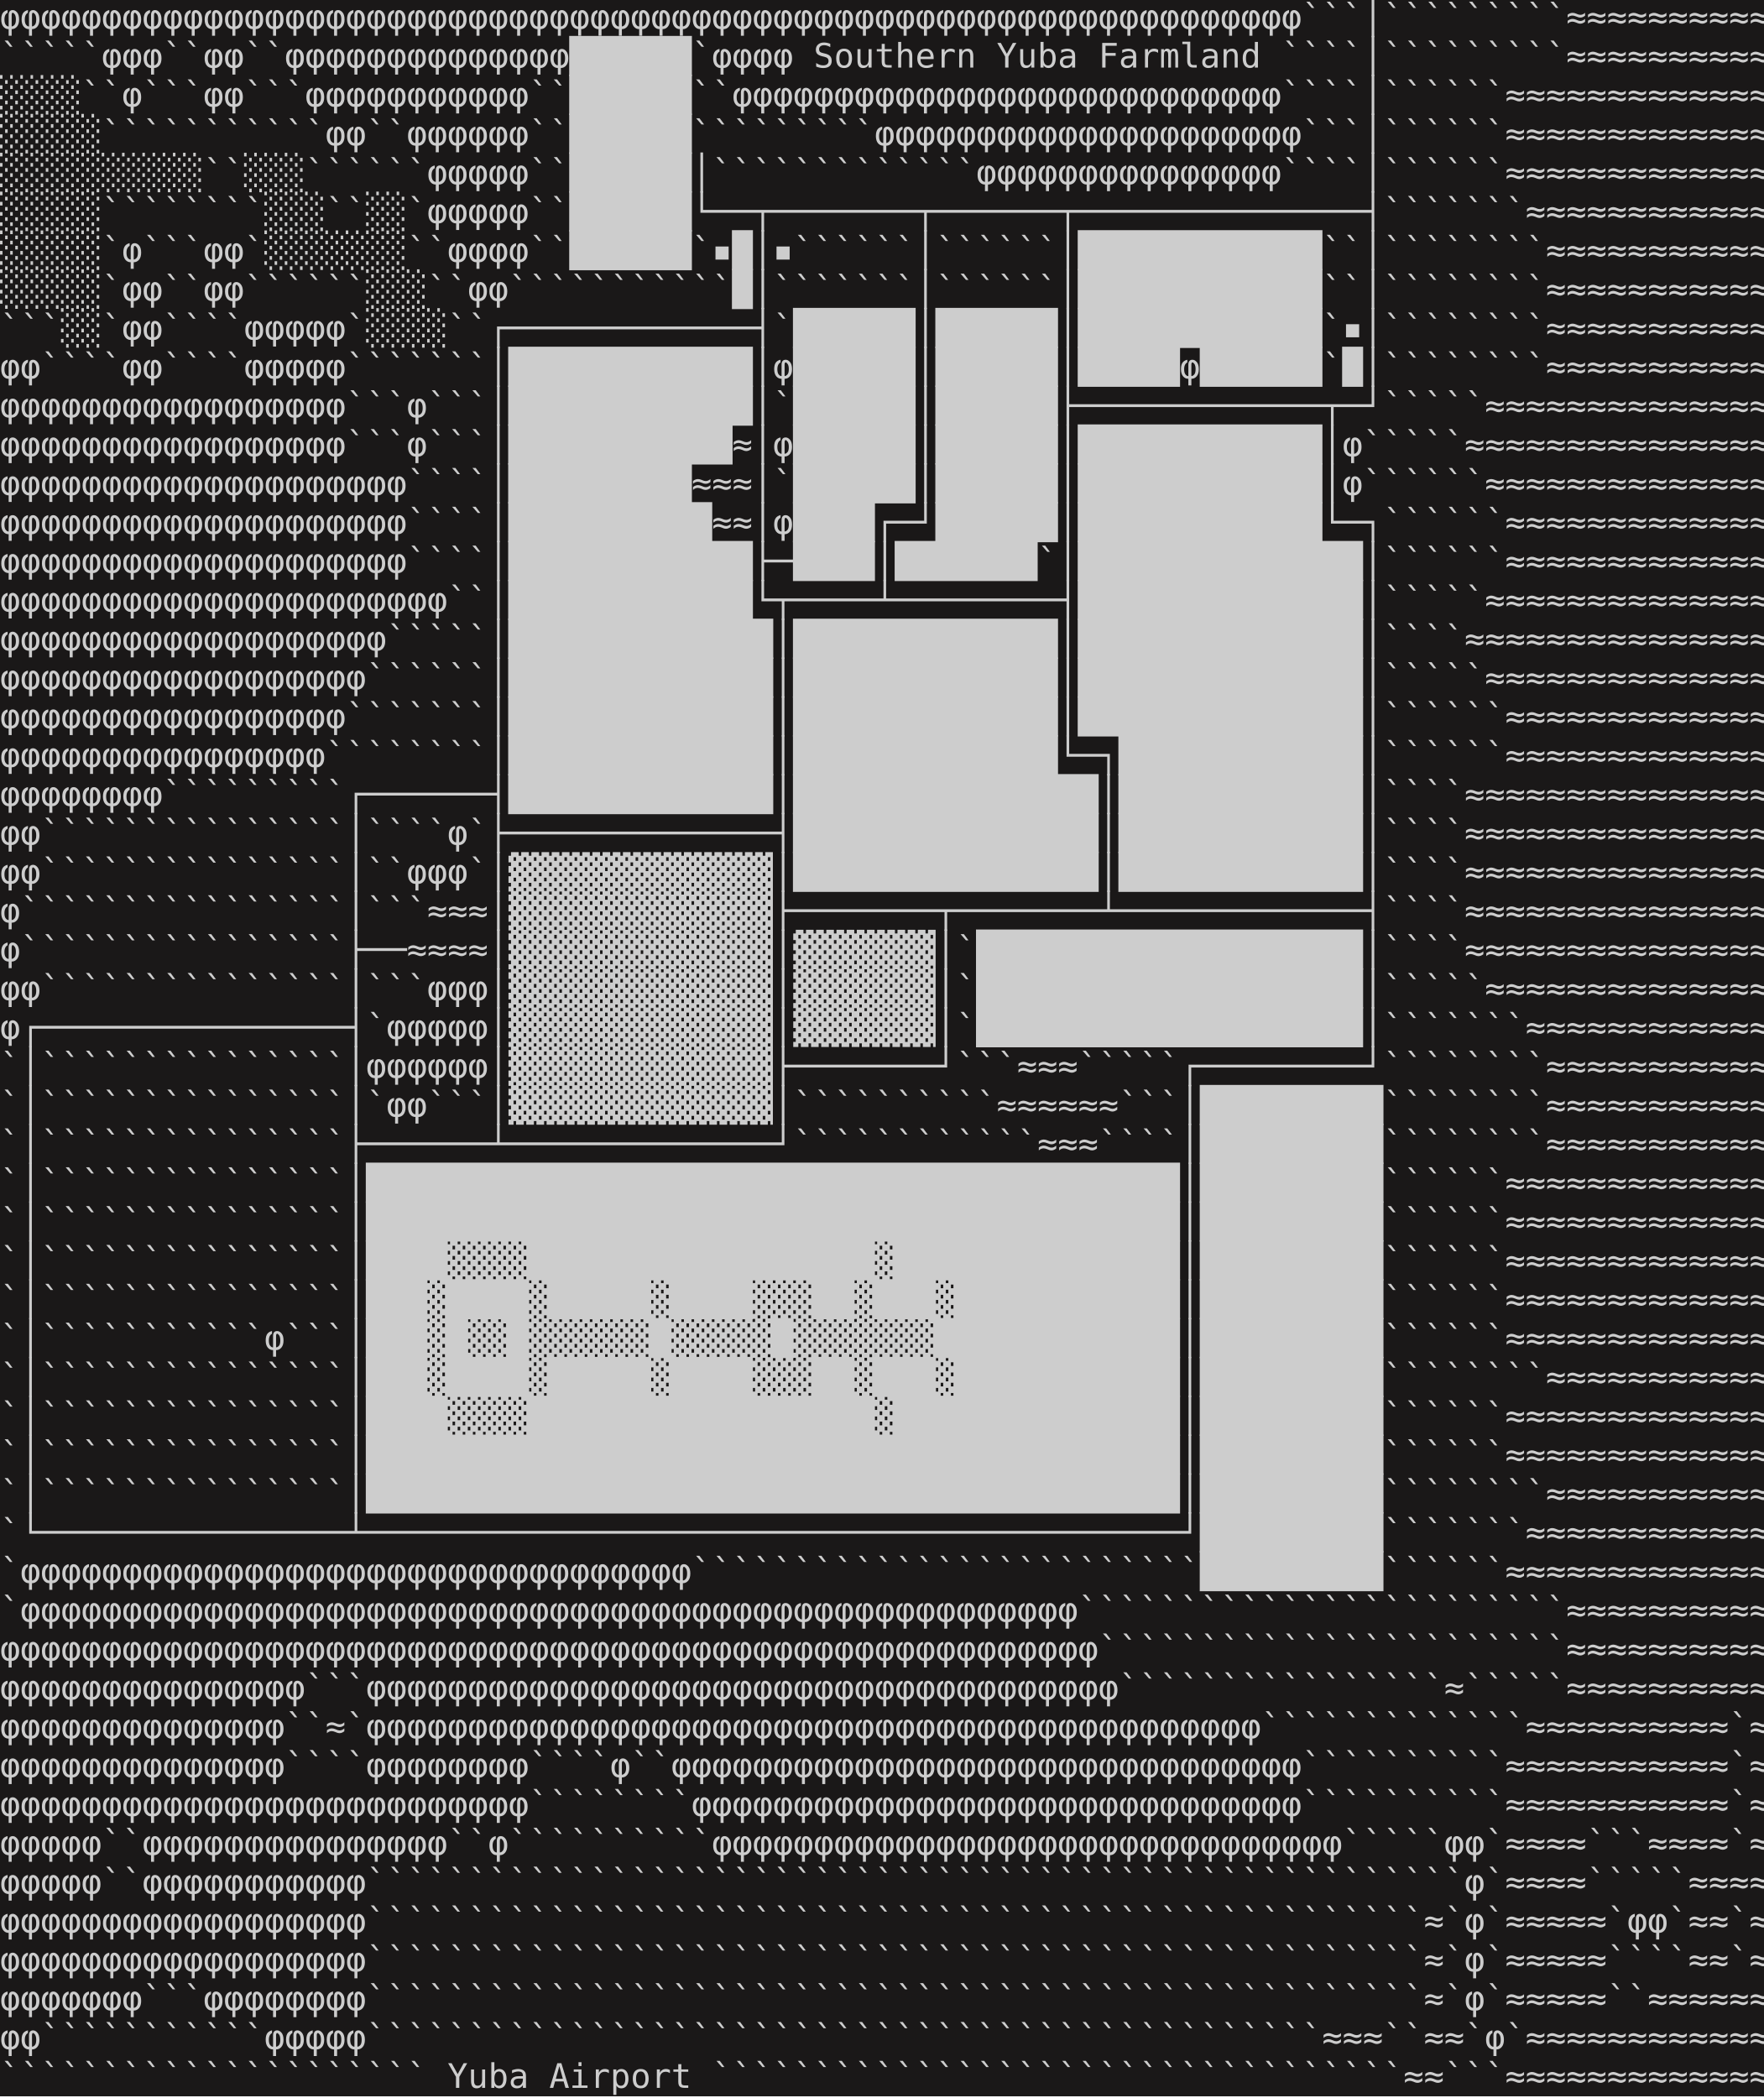
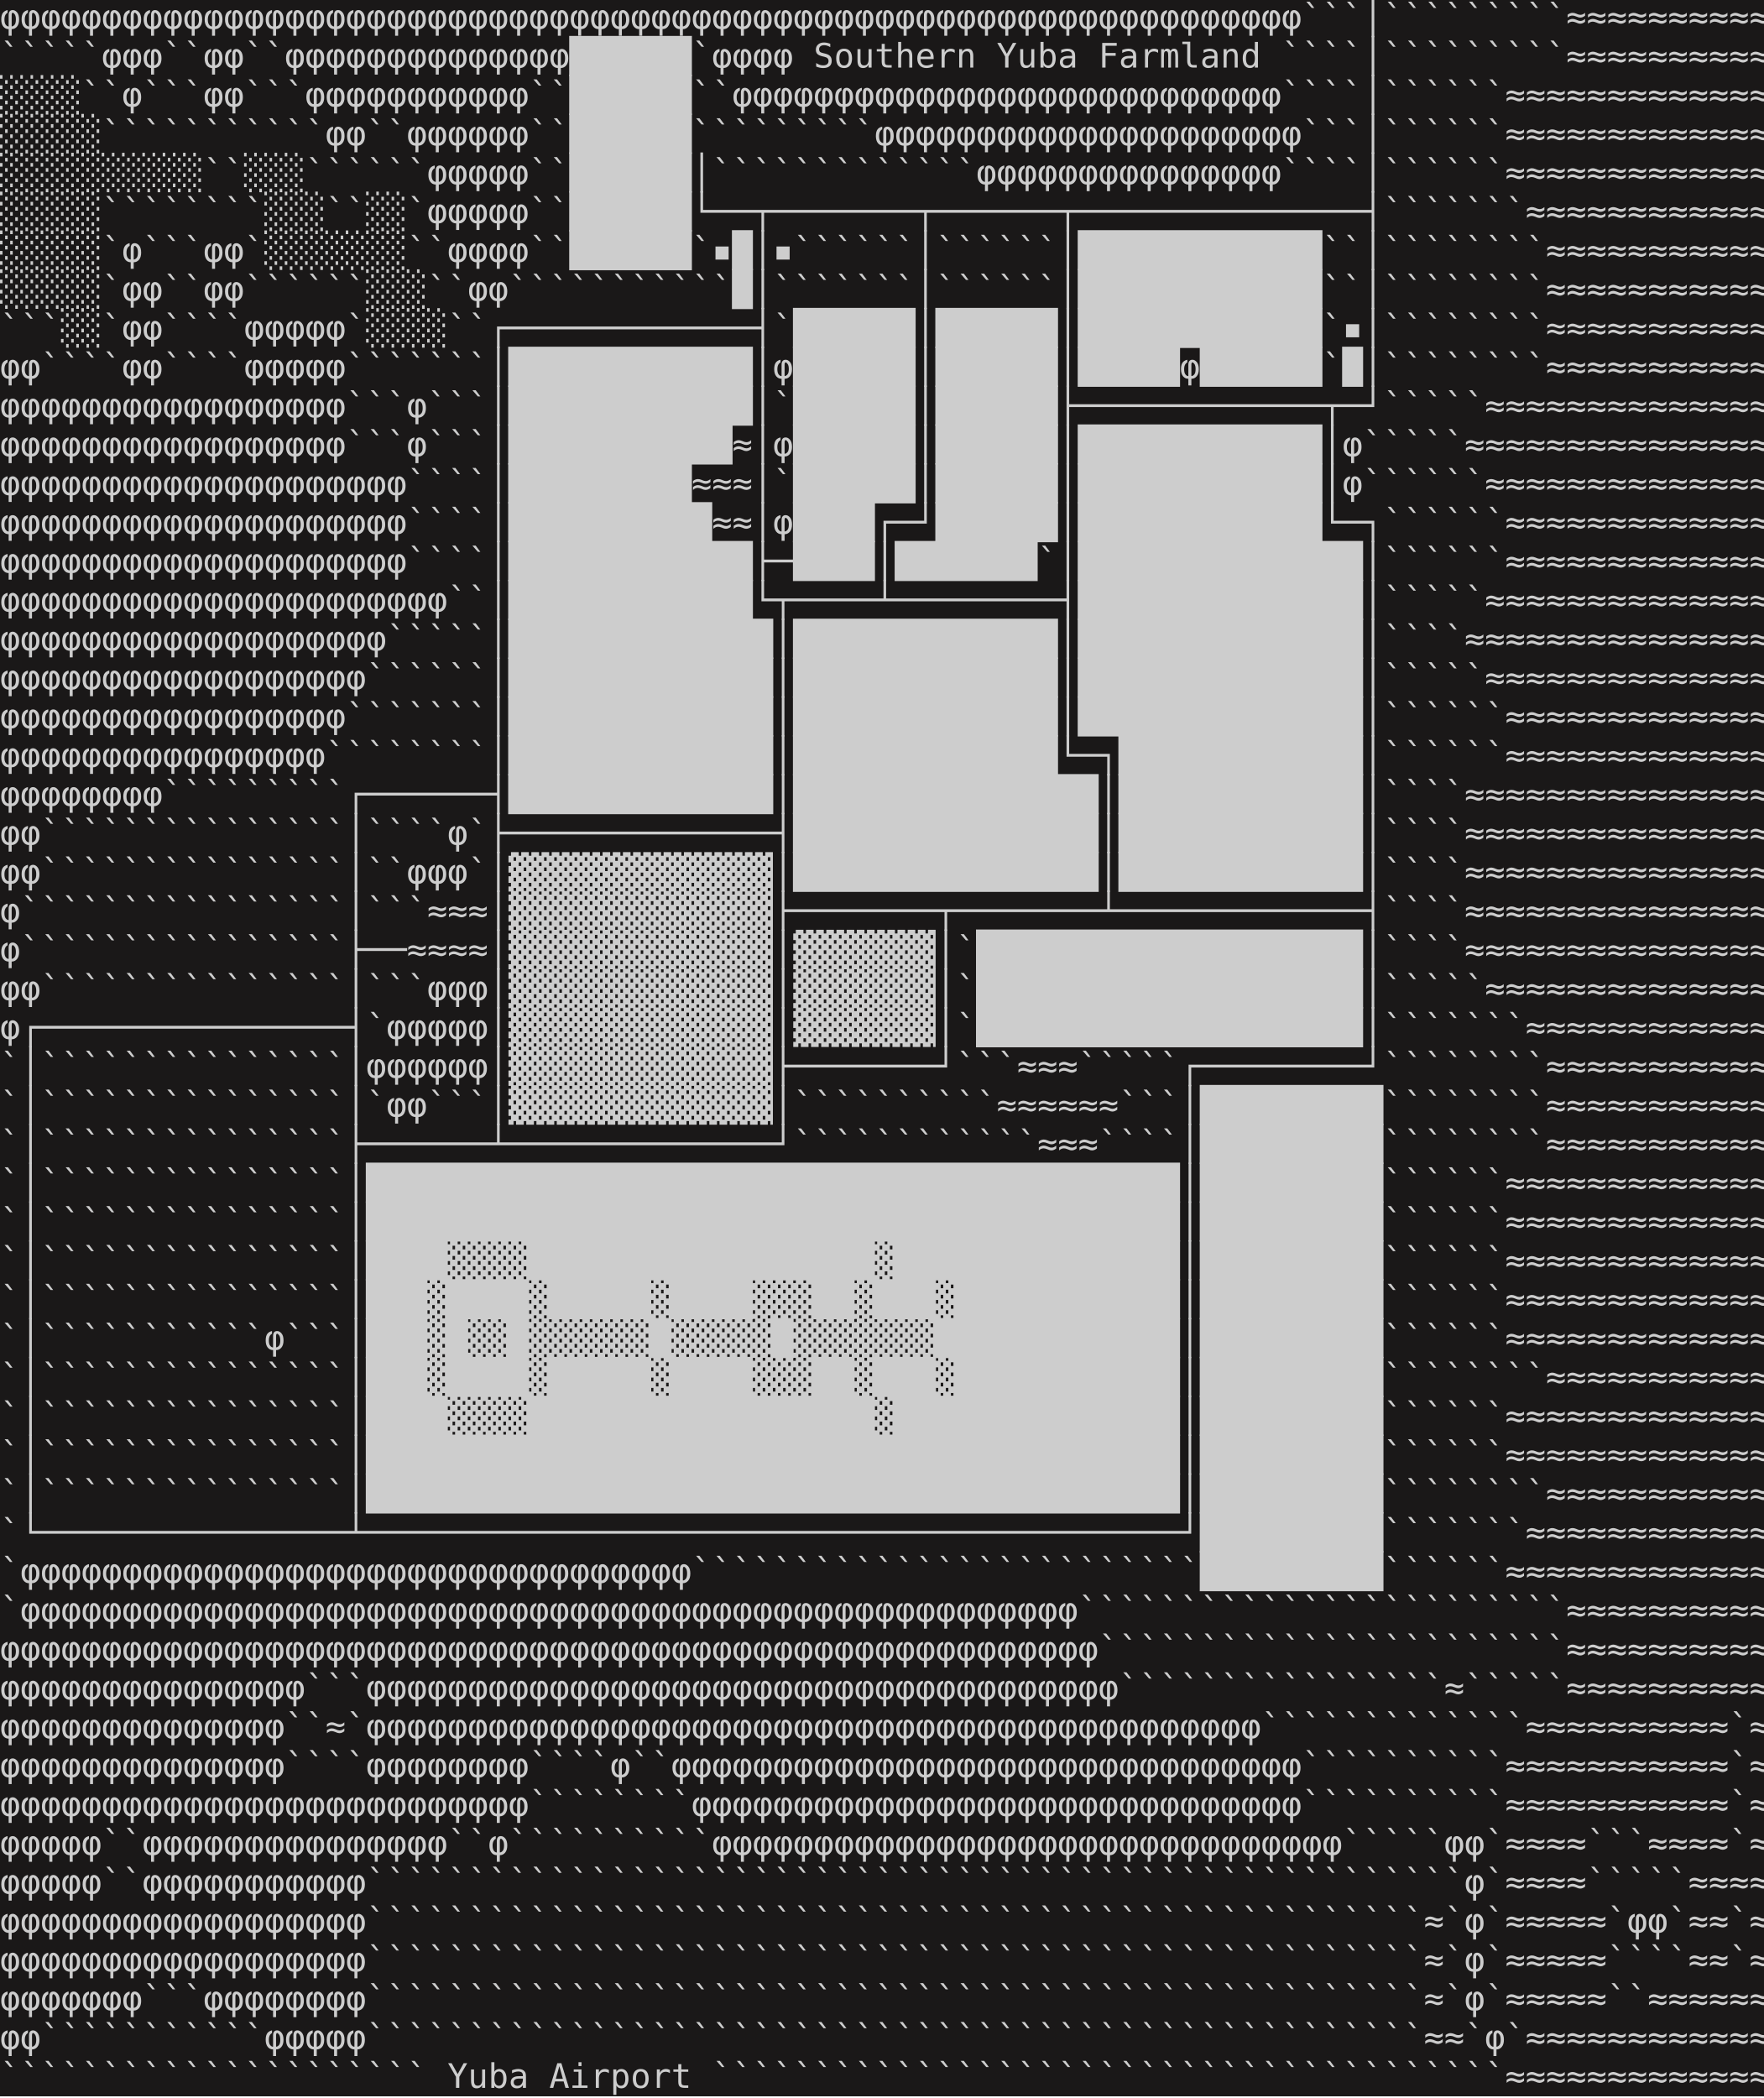
<svg xmlns="http://www.w3.org/2000/svg" version="1.1" width="522.0px" height="621.0px" viewBox="0 0 522.0 621.0" style="letter-spacing:0em;font-size:10px;font-family:'DejaVu Sans Mono';stroke:none">
  <text y="8.5" x="0.0" style="fill:#1a1818">███████████████████████████████████████████████████████████████████████████████████████</text>
  <text y="20.0" x="0.0" style="fill:#1a1818">███████████████████████████████████████████████████████████████████████████████████████</text>
  <text y="31.5" x="0.0" style="fill:#1a1818">███████████████████████████████████████████████████████████████████████████████████████</text>
  <text y="43.0" x="0.0" style="fill:#1a1818">███████████████████████████████████████████████████████████████████████████████████████</text>
  <text y="54.5" x="0.0" style="fill:#1a1818">███████████████████████████████████████████████████████████████████████████████████████</text>
  <text y="66.0" x="0.0" style="fill:#1a1818">███████████████████████████████████████████████████████████████████████████████████████</text>
  <text y="77.5" x="0.0" style="fill:#1a1818">███████████████████████████████████████████████████████████████████████████████████████</text>
  <text y="89.0" x="0.0" style="fill:#1a1818">███████████████████████████████████████████████████████████████████████████████████████</text>
  <text y="100.5" x="0.0" style="fill:#1a1818">███████████████████████████████████████████████████████████████████████████████████████</text>
  <text y="112.0" x="0.0" style="fill:#1a1818">███████████████████████████████████████████████████████████████████████████████████████</text>
  <text y="123.5" x="0.0" style="fill:#1a1818">███████████████████████████████████████████████████████████████████████████████████████</text>
  <text y="135.0" x="0.0" style="fill:#1a1818">███████████████████████████████████████████████████████████████████████████████████████</text>
  <text y="146.5" x="0.0" style="fill:#1a1818">███████████████████████████████████████████████████████████████████████████████████████</text>
  <text y="158.0" x="0.0" style="fill:#1a1818">███████████████████████████████████████████████████████████████████████████████████████</text>
  <text y="169.5" x="0.0" style="fill:#1a1818">███████████████████████████████████████████████████████████████████████████████████████</text>
  <text y="181.0" x="0.0" style="fill:#1a1818">███████████████████████████████████████████████████████████████████████████████████████</text>
  <text y="192.5" x="0.0" style="fill:#1a1818">███████████████████████████████████████████████████████████████████████████████████████</text>
  <text y="204.0" x="0.0" style="fill:#1a1818">███████████████████████████████████████████████████████████████████████████████████████</text>
  <text y="215.5" x="0.0" style="fill:#1a1818">███████████████████████████████████████████████████████████████████████████████████████</text>
  <text y="227.0" x="0.0" style="fill:#1a1818">███████████████████████████████████████████████████████████████████████████████████████</text>
  <text y="238.5" x="0.0" style="fill:#1a1818">███████████████████████████████████████████████████████████████████████████████████████</text>
  <text y="250.0" x="0.0" style="fill:#1a1818">███████████████████████████████████████████████████████████████████████████████████████</text>
  <text y="261.5" x="0.0" style="fill:#1a1818">███████████████████████████████████████████████████████████████████████████████████████</text>
  <text y="273.0" x="0.0" style="fill:#1a1818">███████████████████████████████████████████████████████████████████████████████████████</text>
  <text y="284.5" x="0.0" style="fill:#1a1818">███████████████████████████████████████████████████████████████████████████████████████</text>
  <text y="296.0" x="0.0" style="fill:#1a1818">███████████████████████████████████████████████████████████████████████████████████████</text>
  <text y="307.5" x="0.0" style="fill:#1a1818">███████████████████████████████████████████████████████████████████████████████████████</text>
  <text y="319.0" x="0.0" style="fill:#1a1818">███████████████████████████████████████████████████████████████████████████████████████</text>
  <text y="330.5" x="0.0" style="fill:#1a1818">███████████████████████████████████████████████████████████████████████████████████████</text>
  <text y="342.0" x="0.0" style="fill:#1a1818">███████████████████████████████████████████████████████████████████████████████████████</text>
  <text y="353.5" x="0.0" style="fill:#1a1818">███████████████████████████████████████████████████████████████████████████████████████</text>
  <text y="365.0" x="0.0" style="fill:#1a1818">███████████████████████████████████████████████████████████████████████████████████████</text>
  <text y="376.5" x="0.0" style="fill:#1a1818">███████████████████████████████████████████████████████████████████████████████████████</text>
  <text y="388.0" x="0.0" style="fill:#1a1818">███████████████████████████████████████████████████████████████████████████████████████</text>
  <text y="399.5" x="0.0" style="fill:#1a1818">███████████████████████████████████████████████████████████████████████████████████████</text>
  <text y="411.0" x="0.0" style="fill:#1a1818">███████████████████████████████████████████████████████████████████████████████████████</text>
  <text y="422.5" x="0.0" style="fill:#1a1818">███████████████████████████████████████████████████████████████████████████████████████</text>
  <text y="434.0" x="0.0" style="fill:#1a1818">███████████████████████████████████████████████████████████████████████████████████████</text>
  <text y="445.5" x="0.0" style="fill:#1a1818">███████████████████████████████████████████████████████████████████████████████████████</text>
  <text y="457.0" x="0.0" style="fill:#1a1818">███████████████████████████████████████████████████████████████████████████████████████</text>
  <text y="468.5" x="0.0" style="fill:#1a1818">███████████████████████████████████████████████████████████████████████████████████████</text>
  <text y="480.0" x="0.0" style="fill:#1a1818">███████████████████████████████████████████████████████████████████████████████████████</text>
  <text y="491.5" x="0.0" style="fill:#1a1818">███████████████████████████████████████████████████████████████████████████████████████</text>
  <text y="503.0" x="0.0" style="fill:#1a1818">███████████████████████████████████████████████████████████████████████████████████████</text>
  <text y="514.5" x="0.0" style="fill:#1a1818">███████████████████████████████████████████████████████████████████████████████████████</text>
  <text y="526.0" x="0.0" style="fill:#1a1818">███████████████████████████████████████████████████████████████████████████████████████</text>
  <text y="537.5" x="0.0" style="fill:#1a1818">███████████████████████████████████████████████████████████████████████████████████████</text>
  <text y="549.0" x="0.0" style="fill:#1a1818">███████████████████████████████████████████████████████████████████████████████████████</text>
  <text y="560.5" x="0.0" style="fill:#1a1818">███████████████████████████████████████████████████████████████████████████████████████</text>
  <text y="572.0" x="0.0" style="fill:#1a1818">███████████████████████████████████████████████████████████████████████████████████████</text>
  <text y="583.5" x="0.0" style="fill:#1a1818">███████████████████████████████████████████████████████████████████████████████████████</text>
  <text y="595.0" x="0.0" style="fill:#1a1818">███████████████████████████████████████████████████████████████████████████████████████</text>
  <text y="606.5" x="0.0" style="fill:#1a1818">███████████████████████████████████████████████████████████████████████████████████████</text>
  <text y="618.0" x="0.0" style="fill:#1a1818">███████████████████████████████████████████████████████████████████████████████████████</text>
  <text y="8.5" x="0.0" style="fill:#cdcdcd">φφφφφφφφφφφφφφφφφφφφφφφφφφφφφφφφφφφφφφφφφφφφφφφφφφφφφφφφφφφφφφφφ```│`````````≈≈≈≈≈≈≈≈≈≈</text>
  <text y="20.0" x="0.0" style="fill:#cdcdcd">`````φφφ``φφ``φφφφφφφφφφφφφφ██████`φφφφ Southern Yuba Farmland ````│`````````≈≈≈≈≈≈≈≈≈≈</text>
  <text y="31.5" x="0.0" style="fill:#cdcdcd">░░░░``φ```φφ```φφφφφφφφφφφ``██████``φφφφφφφφφφφφφφφφφφφφφφφφφφφ````│``````≈≈≈≈≈≈≈≈≈≈≈≈≈</text>
  <text y="43.0" x="0.0" style="fill:#cdcdcd">░░░░░```````````φφ``φφφφφφ``██████`````````φφφφφφφφφφφφφφφφφφφφφ```│``````≈≈≈≈≈≈≈≈≈≈≈≈≈</text>
  <text y="54.5" x="0.0" style="fill:#cdcdcd">░░░░░░░░░░``░░░``````φφφφφ``██████│`````````````φφφφφφφφφφφφφφφ````│``````≈≈≈≈≈≈≈≈≈≈≈≈≈</text>
  <text y="66.0" x="0.0" style="fill:#cdcdcd">░░░░░````````░░░``░░`φφφφφ``██████└──┬───────┬──────┬──────────────┤```````≈≈≈≈≈≈≈≈≈≈≈≈</text>
  <text y="77.5" x="0.0" style="fill:#cdcdcd">░░░░░`φ```φφ`░░░░░░░``φφφφ``██████`▪█│▪``````│``````│████████████``│````````≈≈≈≈≈≈≈≈≈≈≈</text>
  <text y="89.0" x="0.0" style="fill:#cdcdcd">░░░░░`φφ``φφ``````░░░``φφ```````````█│```````│``````│████████████``│````````≈≈≈≈≈≈≈≈≈≈≈</text>
  <text y="100.5" x="0.0" style="fill:#cdcdcd">```░░`φφ````φφφφφ`░░░░``┌────────────┤`██████│██████│████████████`▪│````````≈≈≈≈≈≈≈≈≈≈≈</text>
  <text y="112.0" x="0.0" style="fill:#cdcdcd">φφ````φφ````φφφφφ```````│████████████│φ██████│██████│█████φ██████`█│````````≈≈≈≈≈≈≈≈≈≈≈</text>
  <text y="123.5" x="0.0" style="fill:#cdcdcd">φφφφφφφφφφφφφφφφφ```φ```│████████████│`██████│██████├────────────┬─┘`````≈≈≈≈≈≈≈≈≈≈≈≈≈≈</text>
  <text y="135.0" x="0.0" style="fill:#cdcdcd">φφφφφφφφφφφφφφφφφ```φ```│███████████≈│φ██████│██████│████████████│φ`````≈≈≈≈≈≈≈≈≈≈≈≈≈≈≈</text>
  <text y="146.5" x="0.0" style="fill:#cdcdcd">φφφφφφφφφφφφφφφφφφφφ````│█████████≈≈≈│`██████│██████│████████████│φ``````≈≈≈≈≈≈≈≈≈≈≈≈≈≈</text>
  <text y="158.0" x="0.0" style="fill:#cdcdcd">φφφφφφφφφφφφφφφφφφφφ````│██████████≈≈│φ████┌─┘██████│████████████└─┐``````≈≈≈≈≈≈≈≈≈≈≈≈≈</text>
  <text y="169.5" x="0.0" style="fill:#cdcdcd">φφφφφφφφφφφφφφφφφφφφ````│████████████├─████│███████`│██████████████│``````≈≈≈≈≈≈≈≈≈≈≈≈≈</text>
  <text y="181.0" x="0.0" style="fill:#cdcdcd">φφφφφφφφφφφφφφφφφφφφφφ``│████████████└┬────┴────────┤██████████████│`````≈≈≈≈≈≈≈≈≈≈≈≈≈≈</text>
  <text y="192.5" x="0.0" style="fill:#cdcdcd">φφφφφφφφφφφφφφφφφφφ`````│█████████████│█████████████│██████████████│````≈≈≈≈≈≈≈≈≈≈≈≈≈≈≈</text>
  <text y="204.0" x="0.0" style="fill:#cdcdcd">φφφφφφφφφφφφφφφφφφ``````│█████████████│█████████████│██████████████│`````≈≈≈≈≈≈≈≈≈≈≈≈≈≈</text>
  <text y="215.5" x="0.0" style="fill:#cdcdcd">φφφφφφφφφφφφφφφφφ```````│█████████████│█████████████│██████████████│``````≈≈≈≈≈≈≈≈≈≈≈≈≈</text>
  <text y="227.0" x="0.0" style="fill:#cdcdcd">φφφφφφφφφφφφφφφφ````````│█████████████│█████████████└─┐████████████│``````≈≈≈≈≈≈≈≈≈≈≈≈≈</text>
  <text y="238.5" x="0.0" style="fill:#cdcdcd">φφφφφφφφ`````````┌──────┤█████████████│███████████████│████████████│````≈≈≈≈≈≈≈≈≈≈≈≈≈≈≈</text>
  <text y="250.0" x="0.0" style="fill:#cdcdcd">φφ```````````````│````φ`├─────────────┤███████████████│████████████│````≈≈≈≈≈≈≈≈≈≈≈≈≈≈≈</text>
  <text y="261.5" x="0.0" style="fill:#cdcdcd">φφ```````````````│``φφφ`│▓▓▓▓▓▓▓▓▓▓▓▓▓│███████████████│████████████│````≈≈≈≈≈≈≈≈≈≈≈≈≈≈≈</text>
  <text y="273.0" x="0.0" style="fill:#cdcdcd">φ````````````````│```≈≈≈│▓▓▓▓▓▓▓▓▓▓▓▓▓├───────┬───────┴────────────┤````≈≈≈≈≈≈≈≈≈≈≈≈≈≈≈</text>
  <text y="284.5" x="0.0" style="fill:#cdcdcd">φ````````````````├──≈≈≈≈│▓▓▓▓▓▓▓▓▓▓▓▓▓│▓▓▓▓▓▓▓│`███████████████████│````≈≈≈≈≈≈≈≈≈≈≈≈≈≈≈</text>
  <text y="296.0" x="0.0" style="fill:#cdcdcd">φφ```````````````│```φφφ│▓▓▓▓▓▓▓▓▓▓▓▓▓│▓▓▓▓▓▓▓│`███████████████████│`````≈≈≈≈≈≈≈≈≈≈≈≈≈≈</text>
  <text y="307.5" x="0.0" style="fill:#cdcdcd">φ┌───────────────┤`φφφφφ│▓▓▓▓▓▓▓▓▓▓▓▓▓│▓▓▓▓▓▓▓│`███████████████████│```````≈≈≈≈≈≈≈≈≈≈≈≈</text>
  <text y="319.0" x="0.0" style="fill:#cdcdcd">`│```````````````│φφφφφφ│▓▓▓▓▓▓▓▓▓▓▓▓▓├───────┘```≈≈≈`````┌────────┘````````≈≈≈≈≈≈≈≈≈≈≈</text>
  <text y="330.5" x="0.0" style="fill:#cdcdcd">`│```````````````│`φφ```│▓▓▓▓▓▓▓▓▓▓▓▓▓│``````````≈≈≈≈≈≈```│█████████````````≈≈≈≈≈≈≈≈≈≈≈</text>
  <text y="342.0" x="0.0" style="fill:#cdcdcd">`│```````````````├──────┴─────────────┘````````````≈≈≈````│█████████````````≈≈≈≈≈≈≈≈≈≈≈</text>
  <text y="353.5" x="0.0" style="fill:#cdcdcd">`│```````````````│████████████████████████████████████████│█████████``````≈≈≈≈≈≈≈≈≈≈≈≈≈</text>
  <text y="365.0" x="0.0" style="fill:#cdcdcd">`│```````````````│████████████████████████████████████████│█████████``````≈≈≈≈≈≈≈≈≈≈≈≈≈</text>
  <text y="376.5" x="0.0" style="fill:#cdcdcd">`│```````````````│████▓▓▓▓█████████████████▓██████████████│█████████``````≈≈≈≈≈≈≈≈≈≈≈≈≈</text>
  <text y="388.0" x="0.0" style="fill:#cdcdcd">`│```````````````│███▓████▓█████▓████▓▓▓██▓███▓███████████│█████████``````≈≈≈≈≈≈≈≈≈≈≈≈≈</text>
  <text y="399.5" x="0.0" style="fill:#cdcdcd">`│```````````φ```│███▓█▓▓█▓▓▓▓▓▓█▓▓▓▓▓█▓▓▓▓▓▓▓████████████│█████████``````≈≈≈≈≈≈≈≈≈≈≈≈≈</text>
  <text y="411.0" x="0.0" style="fill:#cdcdcd">`│```````````````│███▓████▓█████▓████▓▓▓██▓███▓███████████│█████████````````≈≈≈≈≈≈≈≈≈≈≈</text>
  <text y="422.5" x="0.0" style="fill:#cdcdcd">`│```````````````│████▓▓▓▓█████████████████▓██████████████│█████████``````≈≈≈≈≈≈≈≈≈≈≈≈≈</text>
  <text y="434.0" x="0.0" style="fill:#cdcdcd">`│```````````````│████████████████████████████████████████│█████████``````≈≈≈≈≈≈≈≈≈≈≈≈≈</text>
  <text y="445.5" x="0.0" style="fill:#cdcdcd">`│```````````````│████████████████████████████████████████│█████████````````≈≈≈≈≈≈≈≈≈≈≈</text>
  <text y="457.0" x="0.0" style="fill:#cdcdcd">`└───────────────┴────────────────────────────────────────┘█████████```````≈≈≈≈≈≈≈≈≈≈≈≈</text>
  <text y="468.5" x="0.0" style="fill:#cdcdcd">`φφφφφφφφφφφφφφφφφφφφφφφφφφφφφφφφφ`````````````````````````█████████``````≈≈≈≈≈≈≈≈≈≈≈≈≈</text>
  <text y="480.0" x="0.0" style="fill:#cdcdcd">`φφφφφφφφφφφφφφφφφφφφφφφφφφφφφφφφφφφφφφφφφφφφφφφφφφφφ````````````````````````≈≈≈≈≈≈≈≈≈≈</text>
  <text y="491.5" x="0.0" style="fill:#cdcdcd">φφφφφφφφφφφφφφφφφφφφφφφφφφφφφφφφφφφφφφφφφφφφφφφφφφφφφφ```````````````````````≈≈≈≈≈≈≈≈≈≈</text>
  <text y="503.0" x="0.0" style="fill:#cdcdcd">φφφφφφφφφφφφφφφ```φφφφφφφφφφφφφφφφφφφφφφφφφφφφφφφφφφφφφ````````````````≈`````≈≈≈≈≈≈≈≈≈≈</text>
  <text y="514.5" x="0.0" style="fill:#cdcdcd">φφφφφφφφφφφφφφ``≈`φφφφφφφφφφφφφφφφφφφφφφφφφφφφφφφφφφφφφφφφφφφφ`````````````≈≈≈≈≈≈≈≈≈≈`≈</text>
  <text y="526.0" x="0.0" style="fill:#cdcdcd">φφφφφφφφφφφφφφ````φφφφφφφφ````φ``φφφφφφφφφφφφφφφφφφφφφφφφφφφφφφφ``````````≈≈≈≈≈≈≈≈≈≈≈`≈</text>
  <text y="537.5" x="0.0" style="fill:#cdcdcd">φφφφφφφφφφφφφφφφφφφφφφφφφφ````````φφφφφφφφφφφφφφφφφφφφφφφφφφφφφφ``````````≈≈≈≈≈≈≈≈≈≈≈`≈</text>
  <text y="549.0" x="0.0" style="fill:#cdcdcd">φφφφφ``φφφφφφφφφφφφφφφ``φ``````````φφφφφφφφφφφφφφφφφφφφφφφφφφφφφφφ`````φφ`≈≈≈≈```≈≈≈≈`≈</text>
  <text y="560.5" x="0.0" style="fill:#cdcdcd">φφφφφ``φφφφφφφφφφφ``````````````````````````````````````````````````````φ`≈≈≈≈`````≈≈≈≈</text>
  <text y="572.0" x="0.0" style="fill:#cdcdcd">φφφφφφφφφφφφφφφφφφ````````````````````````````````````````````````````≈`φ`≈≈≈≈≈`φφ`≈≈`≈</text>
  <text y="583.5" x="0.0" style="fill:#cdcdcd">φφφφφφφφφφφφφφφφφφ````````````````````````````````````````````````````≈`φ`≈≈≈≈≈````≈≈`≈</text>
  <text y="595.0" x="0.0" style="fill:#cdcdcd">φφφφφφφ```φφφφφφφφ````````````````````````````````````````````````````≈`φ`≈≈≈≈≈``≈≈≈≈≈≈</text>
-   <text y="606.5" x="0.0" style="fill:#cdcdcd">φφ```````````φφφφφ```````````````````````````````````````````````≈≈≈``≈≈`φ`≈≈≈≈≈≈≈≈≈≈≈≈</text>
-   <text y="618.0" x="0.0" style="fill:#cdcdcd">````````````````````` Yuba Airport ``````````````````````````````````≈≈```≈≈≈≈≈≈≈≈≈≈≈≈≈</text>
+   <text y="606.5" x="0.0" style="fill:#cdcdcd">φφ```````````φφφφφ````````````````````````````````````````````````````≈≈`φ`≈≈≈≈≈≈≈≈≈≈≈≈</text>
+   <text y="618.0" x="0.0" style="fill:#cdcdcd">````````````````````` Yuba Airport ```````````````````````````````````````≈≈≈≈≈≈≈≈≈≈≈≈≈</text>
</svg>
